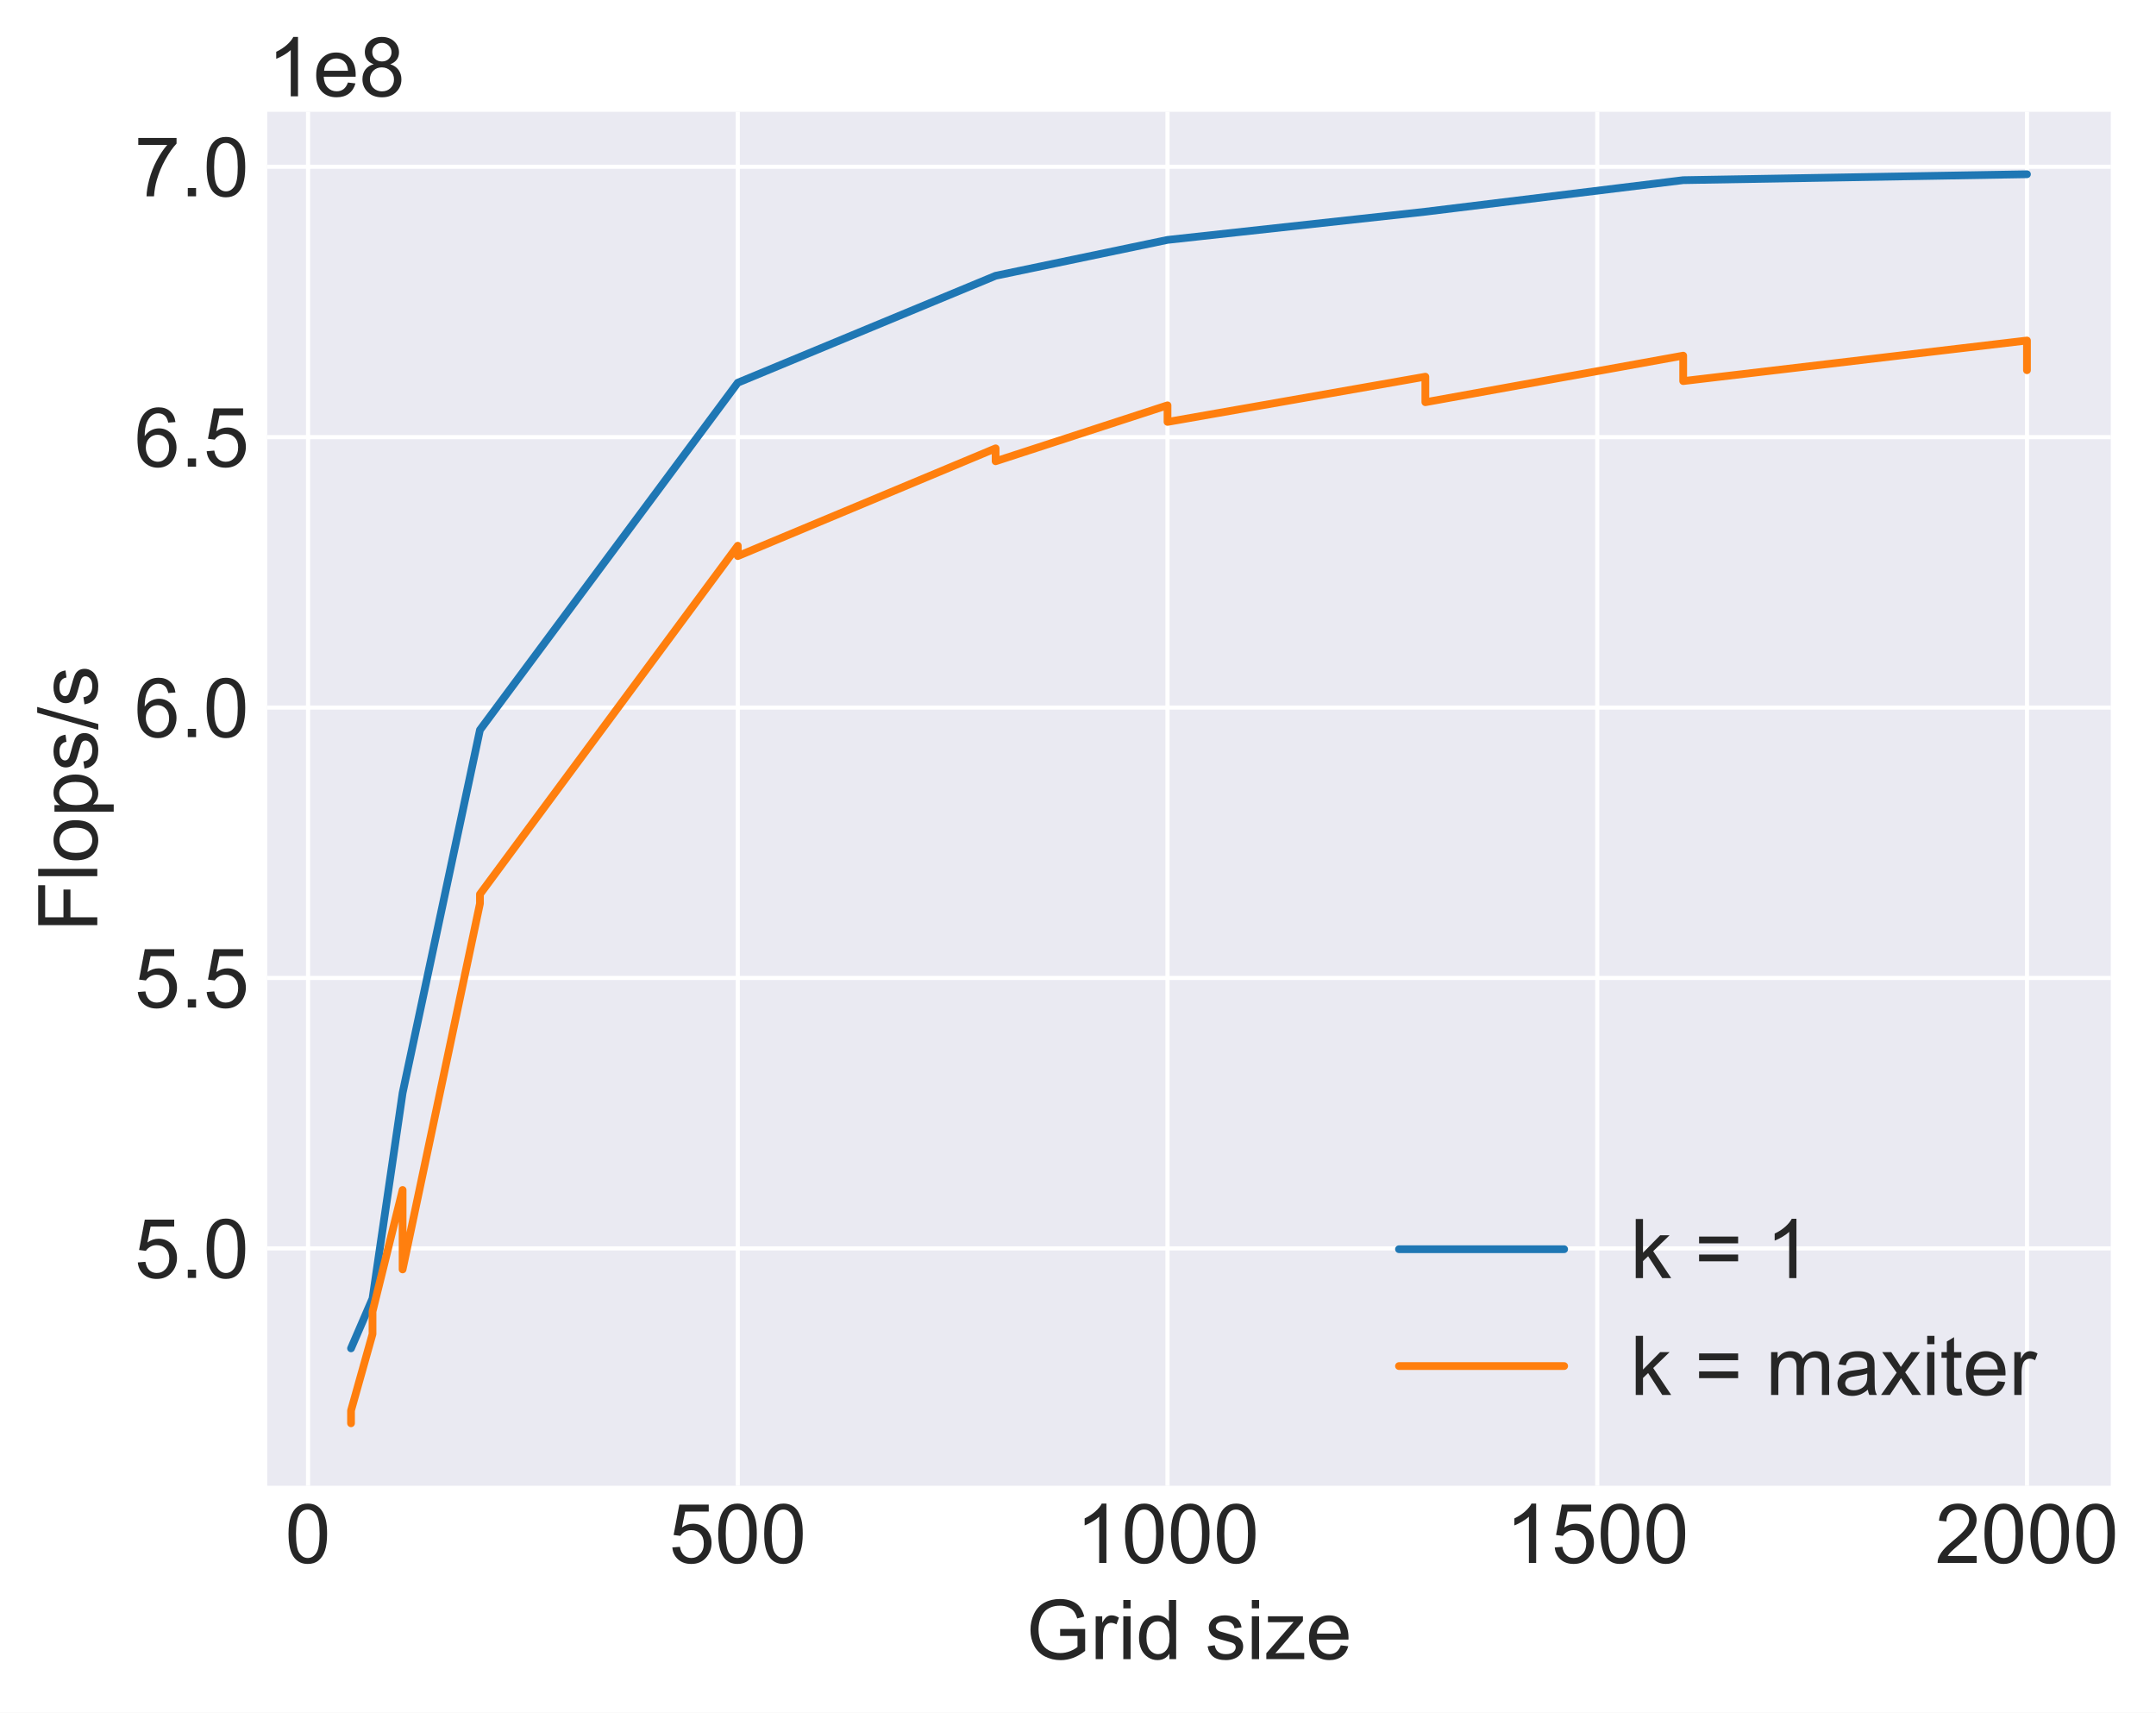
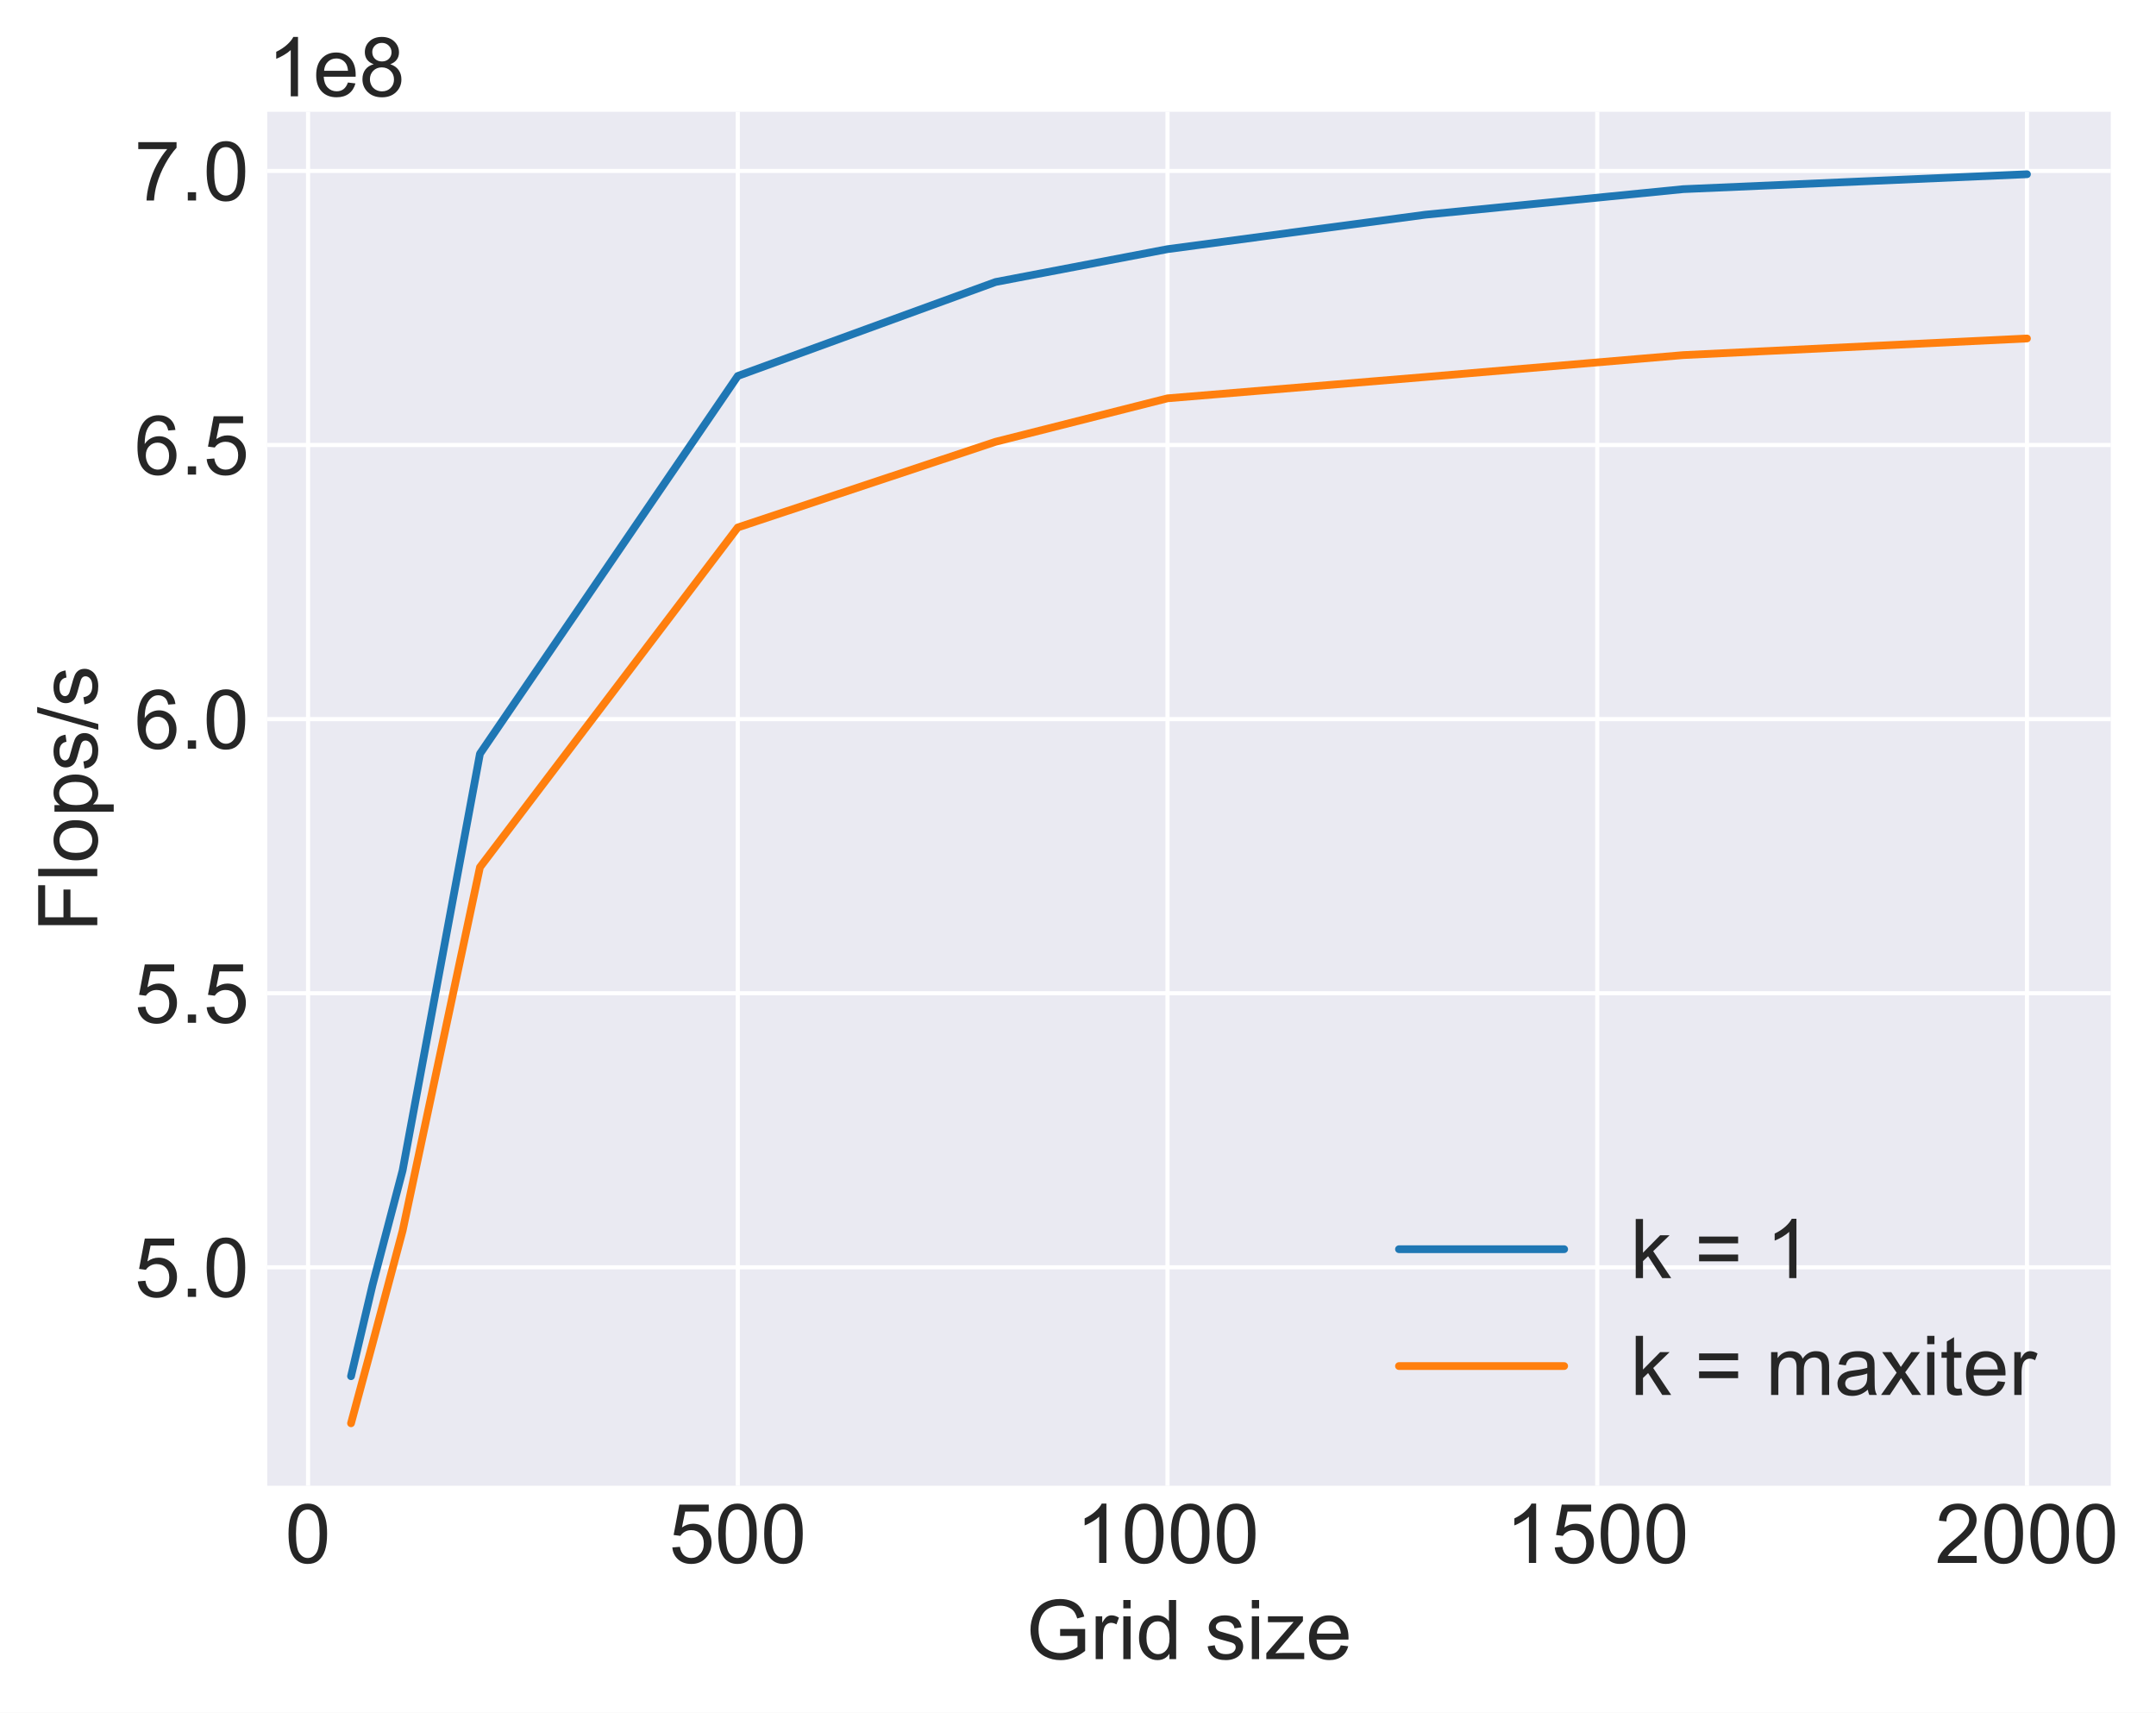
<svg xmlns="http://www.w3.org/2000/svg" xmlns:xlink="http://www.w3.org/1999/xlink" width="417.65pt" height="331.729pt" viewBox="0 0 417.65 331.729" version="1.1">
  <defs>
    <style type="text/css">*{stroke-linejoin: round; stroke-linecap: butt}</style>
  </defs>
  <g id="figure_1">
    <g id="patch_1">
      <path d="M 0 331.729  L 417.65 331.729  L 417.65 0  L 0 0  z " style="fill: #ffffff" />
    </g>
    <g id="axes_1">
      <g id="patch_2">
        <path d="M 51.767 287.764  L 408.887 287.764  L 408.887 21.652  L 51.767 21.652  z " style="fill: #eaeaf2" />
      </g>
      <g id="matplotlib.axis_1">
        <g id="xtick_1">
          <g id="line2d_1">
-             <path d="M 59.676 287.764  L 59.676 21.652  " clip-path="url(#p657a8762e8)" style="fill: none; stroke: #ffffff; stroke-width: 0.8; stroke-linecap: round" />
+             <path d="M 59.676 287.764  L 59.676 21.652  " clip-path="url(#p8590d8cb42)" style="fill: none; stroke: #ffffff; stroke-width: 0.8; stroke-linecap: round" />
          </g>
          <g id="line2d_2" />
          <g id="text_1">
            <g style="fill: #262626" transform="translate(55.227 302.717) scale(0.16 -0.16)">
              <defs>
                <path id="ArialMT-30" d="M 266 2259  Q 266 3072 433 3567  Q 600 4063 929 4331  Q 1259 4600 1759 4600  Q 2128 4600 2406 4451  Q 2684 4303 2865 4023  Q 3047 3744 3150 3342  Q 3253 2941 3253 2259  Q 3253 1453 3087 958  Q 2922 463 2592 192  Q 2263 -78 1759 -78  Q 1097 -78 719 397  Q 266 969 266 2259  z M 844 2259  Q 844 1131 1108 757  Q 1372 384 1759 384  Q 2147 384 2411 759  Q 2675 1134 2675 2259  Q 2675 3391 2411 3762  Q 2147 4134 1753 4134  Q 1366 4134 1134 3806  Q 844 3388 844 2259  z " transform="scale(0.015625)" />
              </defs>
              <use xlink:href="#ArialMT-30" />
            </g>
          </g>
        </g>
        <g id="xtick_2">
          <g id="line2d_3">
-             <path d="M 142.921 287.764  L 142.921 21.652  " clip-path="url(#p657a8762e8)" style="fill: none; stroke: #ffffff; stroke-width: 0.8; stroke-linecap: round" />
+             <path d="M 142.921 287.764  L 142.921 21.652  " clip-path="url(#p8590d8cb42)" style="fill: none; stroke: #ffffff; stroke-width: 0.8; stroke-linecap: round" />
          </g>
          <g id="line2d_4" />
          <g id="text_2">
            <g style="fill: #262626" transform="translate(129.5743 302.717) scale(0.16 -0.16)">
              <defs>
                <path id="ArialMT-35" d="M 266 1200  L 856 1250  Q 922 819 1161 601  Q 1400 384 1738 384  Q 2144 384 2425 690  Q 2706 997 2706 1503  Q 2706 1984 2436 2262  Q 2166 2541 1728 2541  Q 1456 2541 1237 2417  Q 1019 2294 894 2097  L 366 2166  L 809 4519  L 3088 4519  L 3088 3981  L 1259 3981  L 1013 2750  Q 1425 3038 1878 3038  Q 2478 3038 2890 2622  Q 3303 2206 3303 1553  Q 3303 931 2941 478  Q 2500 -78 1738 -78  Q 1113 -78 717 272  Q 322 622 266 1200  z " transform="scale(0.015625)" />
              </defs>
              <use xlink:href="#ArialMT-35" />
              <use xlink:href="#ArialMT-30" x="55.615" />
              <use xlink:href="#ArialMT-30" x="111.23" />
            </g>
          </g>
        </g>
        <g id="xtick_3">
          <g id="line2d_5">
-             <path d="M 226.165 287.764  L 226.165 21.652  " clip-path="url(#p657a8762e8)" style="fill: none; stroke: #ffffff; stroke-width: 0.8; stroke-linecap: round" />
+             <path d="M 226.165 287.764  L 226.165 21.652  " clip-path="url(#p8590d8cb42)" style="fill: none; stroke: #ffffff; stroke-width: 0.8; stroke-linecap: round" />
          </g>
          <g id="line2d_6" />
          <g id="text_3">
            <g style="fill: #262626" transform="translate(208.3703 302.717) scale(0.16 -0.16)">
              <defs>
                <path id="ArialMT-31" d="M 2384 0  L 1822 0  L 1822 3584  Q 1619 3391 1289 3197  Q 959 3003 697 2906  L 697 3450  Q 1169 3672 1522 3987  Q 1875 4303 2022 4600  L 2384 4600  L 2384 0  z " transform="scale(0.015625)" />
              </defs>
              <use xlink:href="#ArialMT-31" />
              <use xlink:href="#ArialMT-30" x="55.615" />
              <use xlink:href="#ArialMT-30" x="111.23" />
              <use xlink:href="#ArialMT-30" x="166.846" />
            </g>
          </g>
        </g>
        <g id="xtick_4">
          <g id="line2d_7">
-             <path d="M 309.41 287.764  L 309.41 21.652  " clip-path="url(#p657a8762e8)" style="fill: none; stroke: #ffffff; stroke-width: 0.8; stroke-linecap: round" />
+             <path d="M 309.41 287.764  L 309.41 21.652  " clip-path="url(#p8590d8cb42)" style="fill: none; stroke: #ffffff; stroke-width: 0.8; stroke-linecap: round" />
          </g>
          <g id="line2d_8" />
          <g id="text_4">
            <g style="fill: #262626" transform="translate(291.615 302.717) scale(0.16 -0.16)">
              <use xlink:href="#ArialMT-31" />
              <use xlink:href="#ArialMT-35" x="55.615" />
              <use xlink:href="#ArialMT-30" x="111.23" />
              <use xlink:href="#ArialMT-30" x="166.846" />
            </g>
          </g>
        </g>
        <g id="xtick_5">
          <g id="line2d_9">
-             <path d="M 392.655 287.764  L 392.655 21.652  " clip-path="url(#p657a8762e8)" style="fill: none; stroke: #ffffff; stroke-width: 0.8; stroke-linecap: round" />
+             <path d="M 392.655 287.764  L 392.655 21.652  " clip-path="url(#p8590d8cb42)" style="fill: none; stroke: #ffffff; stroke-width: 0.8; stroke-linecap: round" />
          </g>
          <g id="line2d_10" />
          <g id="text_5">
            <g style="fill: #262626" transform="translate(374.8598 302.717) scale(0.16 -0.16)">
              <defs>
                <path id="ArialMT-32" d="M 3222 541  L 3222 0  L 194 0  Q 188 203 259 391  Q 375 700 629 1000  Q 884 1300 1366 1694  Q 2113 2306 2375 2664  Q 2638 3022 2638 3341  Q 2638 3675 2398 3904  Q 2159 4134 1775 4134  Q 1369 4134 1125 3890  Q 881 3647 878 3216  L 300 3275  Q 359 3922 746 4261  Q 1134 4600 1788 4600  Q 2447 4600 2831 4234  Q 3216 3869 3216 3328  Q 3216 3053 3103 2787  Q 2991 2522 2730 2228  Q 2469 1934 1863 1422  Q 1356 997 1212 845  Q 1069 694 975 541  L 3222 541  z " transform="scale(0.015625)" />
              </defs>
              <use xlink:href="#ArialMT-32" />
              <use xlink:href="#ArialMT-30" x="55.615" />
              <use xlink:href="#ArialMT-30" x="111.23" />
              <use xlink:href="#ArialMT-30" x="166.846" />
            </g>
          </g>
        </g>
        <g id="text_6">
          <g style="fill: #262626" transform="translate(198.7663 321.3495) scale(0.16 -0.16)">
            <defs>
              <path id="ArialMT-47" d="M 2638 1797  L 2638 2334  L 4578 2338  L 4578 638  Q 4131 281 3656 101  Q 3181 -78 2681 -78  Q 2006 -78 1454 211  Q 903 500 622 1047  Q 341 1594 341 2269  Q 341 2938 620 3517  Q 900 4097 1425 4378  Q 1950 4659 2634 4659  Q 3131 4659 3532 4498  Q 3934 4338 4162 4050  Q 4391 3763 4509 3300  L 3963 3150  Q 3859 3500 3706 3700  Q 3553 3900 3268 4020  Q 2984 4141 2638 4141  Q 2222 4141 1919 4014  Q 1616 3888 1430 3681  Q 1244 3475 1141 3228  Q 966 2803 966 2306  Q 966 1694 1177 1281  Q 1388 869 1791 669  Q 2194 469 2647 469  Q 3041 469 3416 620  Q 3791 772 3984 944  L 3984 1797  L 2638 1797  z " transform="scale(0.015625)" />
              <path id="ArialMT-72" d="M 416 0  L 416 3319  L 922 3319  L 922 2816  Q 1116 3169 1280 3281  Q 1444 3394 1641 3394  Q 1925 3394 2219 3213  L 2025 2691  Q 1819 2813 1613 2813  Q 1428 2813 1281 2702  Q 1134 2591 1072 2394  Q 978 2094 978 1738  L 978 0  L 416 0  z " transform="scale(0.015625)" />
              <path id="ArialMT-69" d="M 425 3934  L 425 4581  L 988 4581  L 988 3934  L 425 3934  z M 425 0  L 425 3319  L 988 3319  L 988 0  L 425 0  z " transform="scale(0.015625)" />
              <path id="ArialMT-64" d="M 2575 0  L 2575 419  Q 2259 -75 1647 -75  Q 1250 -75 917 144  Q 584 363 401 755  Q 219 1147 219 1656  Q 219 2153 384 2558  Q 550 2963 881 3178  Q 1213 3394 1622 3394  Q 1922 3394 2156 3267  Q 2391 3141 2538 2938  L 2538 4581  L 3097 4581  L 3097 0  L 2575 0  z M 797 1656  Q 797 1019 1065 703  Q 1334 388 1700 388  Q 2069 388 2326 689  Q 2584 991 2584 1609  Q 2584 2291 2321 2609  Q 2059 2928 1675 2928  Q 1300 2928 1048 2622  Q 797 2316 797 1656  z " transform="scale(0.015625)" />
              <path id="ArialMT-20" transform="scale(0.015625)" />
              <path id="ArialMT-73" d="M 197 991  L 753 1078  Q 800 744 1014 566  Q 1228 388 1613 388  Q 2000 388 2187 545  Q 2375 703 2375 916  Q 2375 1106 2209 1216  Q 2094 1291 1634 1406  Q 1016 1563 777 1677  Q 538 1791 414 1992  Q 291 2194 291 2438  Q 291 2659 392 2848  Q 494 3038 669 3163  Q 800 3259 1026 3326  Q 1253 3394 1513 3394  Q 1903 3394 2198 3281  Q 2494 3169 2634 2976  Q 2775 2784 2828 2463  L 2278 2388  Q 2241 2644 2061 2787  Q 1881 2931 1553 2931  Q 1166 2931 1000 2803  Q 834 2675 834 2503  Q 834 2394 903 2306  Q 972 2216 1119 2156  Q 1203 2125 1616 2013  Q 2213 1853 2448 1751  Q 2684 1650 2818 1456  Q 2953 1263 2953 975  Q 2953 694 2789 445  Q 2625 197 2315 61  Q 2006 -75 1616 -75  Q 969 -75 630 194  Q 291 463 197 991  z " transform="scale(0.015625)" />
              <path id="ArialMT-7a" d="M 125 0  L 125 456  L 2238 2881  Q 1878 2863 1603 2863  L 250 2863  L 250 3319  L 2963 3319  L 2963 2947  L 1166 841  L 819 456  Q 1197 484 1528 484  L 3063 484  L 3063 0  L 125 0  z " transform="scale(0.015625)" />
              <path id="ArialMT-65" d="M 2694 1069  L 3275 997  Q 3138 488 2766 206  Q 2394 -75 1816 -75  Q 1088 -75 661 373  Q 234 822 234 1631  Q 234 2469 665 2931  Q 1097 3394 1784 3394  Q 2450 3394 2872 2941  Q 3294 2488 3294 1666  Q 3294 1616 3291 1516  L 816 1516  Q 847 969 1125 678  Q 1403 388 1819 388  Q 2128 388 2347 550  Q 2566 713 2694 1069  z M 847 1978  L 2700 1978  Q 2663 2397 2488 2606  Q 2219 2931 1791 2931  Q 1403 2931 1139 2672  Q 875 2413 847 1978  z " transform="scale(0.015625)" />
            </defs>
            <use xlink:href="#ArialMT-47" />
            <use xlink:href="#ArialMT-72" x="77.783" />
            <use xlink:href="#ArialMT-69" x="111.084" />
            <use xlink:href="#ArialMT-64" x="133.301" />
            <use xlink:href="#ArialMT-20" x="188.916" />
            <use xlink:href="#ArialMT-73" x="216.699" />
            <use xlink:href="#ArialMT-69" x="266.699" />
            <use xlink:href="#ArialMT-7a" x="288.916" />
            <use xlink:href="#ArialMT-65" x="338.916" />
          </g>
        </g>
      </g>
      <g id="matplotlib.axis_2">
        <g id="ytick_1">
          <g id="line2d_11">
-             <path d="M 51.767 241.79  L 408.887 241.79  " clip-path="url(#p657a8762e8)" style="fill: none; stroke: #ffffff; stroke-width: 0.8; stroke-linecap: round" />
+             <path d="M 51.767 245.458  L 408.887 245.458  " clip-path="url(#p8590d8cb42)" style="fill: none; stroke: #ffffff; stroke-width: 0.8; stroke-linecap: round" />
          </g>
          <g id="line2d_12" />
          <g id="text_7">
-             <g style="fill: #262626" transform="translate(26.0275 247.5165) scale(0.16 -0.16)">
+             <g style="fill: #262626" transform="translate(26.0275 251.1841) scale(0.16 -0.16)">
              <defs>
                <path id="ArialMT-2e" d="M 581 0  L 581 641  L 1222 641  L 1222 0  L 581 0  z " transform="scale(0.015625)" />
              </defs>
              <use xlink:href="#ArialMT-35" />
              <use xlink:href="#ArialMT-2e" x="55.615" />
              <use xlink:href="#ArialMT-30" x="83.398" />
            </g>
          </g>
        </g>
        <g id="ytick_2">
          <g id="line2d_13">
-             <path d="M 51.767 189.416  L 408.887 189.416  " clip-path="url(#p657a8762e8)" style="fill: none; stroke: #ffffff; stroke-width: 0.8; stroke-linecap: round" />
+             <path d="M 51.767 192.37  L 408.887 192.37  " clip-path="url(#p8590d8cb42)" style="fill: none; stroke: #ffffff; stroke-width: 0.8; stroke-linecap: round" />
          </g>
          <g id="line2d_14" />
          <g id="text_8">
-             <g style="fill: #262626" transform="translate(26.0275 195.1426) scale(0.16 -0.16)">
+             <g style="fill: #262626" transform="translate(26.0275 198.0961) scale(0.16 -0.16)">
              <use xlink:href="#ArialMT-35" />
              <use xlink:href="#ArialMT-2e" x="55.615" />
              <use xlink:href="#ArialMT-35" x="83.398" />
            </g>
          </g>
        </g>
        <g id="ytick_3">
          <g id="line2d_15">
-             <path d="M 51.767 137.043  L 408.887 137.043  " clip-path="url(#p657a8762e8)" style="fill: none; stroke: #ffffff; stroke-width: 0.8; stroke-linecap: round" />
+             <path d="M 51.767 139.282  L 408.887 139.282  " clip-path="url(#p8590d8cb42)" style="fill: none; stroke: #ffffff; stroke-width: 0.8; stroke-linecap: round" />
          </g>
          <g id="line2d_16" />
          <g id="text_9">
-             <g style="fill: #262626" transform="translate(26.0275 142.7688) scale(0.16 -0.16)">
+             <g style="fill: #262626" transform="translate(26.0275 145.008) scale(0.16 -0.16)">
              <defs>
                <path id="ArialMT-36" d="M 3184 3459  L 2625 3416  Q 2550 3747 2413 3897  Q 2184 4138 1850 4138  Q 1581 4138 1378 3988  Q 1113 3794 959 3422  Q 806 3050 800 2363  Q 1003 2672 1297 2822  Q 1591 2972 1913 2972  Q 2475 2972 2870 2558  Q 3266 2144 3266 1488  Q 3266 1056 3080 686  Q 2894 316 2569 119  Q 2244 -78 1831 -78  Q 1128 -78 684 439  Q 241 956 241 2144  Q 241 3472 731 4075  Q 1159 4600 1884 4600  Q 2425 4600 2770 4297  Q 3116 3994 3184 3459  z M 888 1484  Q 888 1194 1011 928  Q 1134 663 1356 523  Q 1578 384 1822 384  Q 2178 384 2434 671  Q 2691 959 2691 1453  Q 2691 1928 2437 2201  Q 2184 2475 1800 2475  Q 1419 2475 1153 2201  Q 888 1928 888 1484  z " transform="scale(0.015625)" />
              </defs>
              <use xlink:href="#ArialMT-36" />
              <use xlink:href="#ArialMT-2e" x="55.615" />
              <use xlink:href="#ArialMT-30" x="83.398" />
            </g>
          </g>
        </g>
        <g id="ytick_4">
          <g id="line2d_17">
-             <path d="M 51.767 84.669  L 408.887 84.669  " clip-path="url(#p657a8762e8)" style="fill: none; stroke: #ffffff; stroke-width: 0.8; stroke-linecap: round" />
+             <path d="M 51.767 86.194  L 408.887 86.194  " clip-path="url(#p8590d8cb42)" style="fill: none; stroke: #ffffff; stroke-width: 0.8; stroke-linecap: round" />
          </g>
          <g id="line2d_18" />
          <g id="text_10">
-             <g style="fill: #262626" transform="translate(26.0275 90.39492) scale(0.16 -0.16)">
+             <g style="fill: #262626" transform="translate(26.0275 91.91992) scale(0.16 -0.16)">
              <use xlink:href="#ArialMT-36" />
              <use xlink:href="#ArialMT-2e" x="55.615" />
              <use xlink:href="#ArialMT-35" x="83.398" />
            </g>
          </g>
        </g>
        <g id="ytick_5">
          <g id="line2d_19">
-             <path d="M 51.767 32.295  L 408.887 32.295  " clip-path="url(#p657a8762e8)" style="fill: none; stroke: #ffffff; stroke-width: 0.8; stroke-linecap: round" />
+             <path d="M 51.767 33.106  L 408.887 33.106  " clip-path="url(#p8590d8cb42)" style="fill: none; stroke: #ffffff; stroke-width: 0.8; stroke-linecap: round" />
          </g>
          <g id="line2d_20" />
          <g id="text_11">
-             <g style="fill: #262626" transform="translate(26.0275 38.02106) scale(0.16 -0.16)">
+             <g style="fill: #262626" transform="translate(26.0275 38.83185) scale(0.16 -0.16)">
              <defs>
                <path id="ArialMT-37" d="M 303 3981  L 303 4522  L 3269 4522  L 3269 4084  Q 2831 3619 2401 2847  Q 1972 2075 1738 1259  Q 1569 684 1522 0  L 944 0  Q 953 541 1156 1306  Q 1359 2072 1739 2783  Q 2119 3494 2547 3981  L 303 3981  z " transform="scale(0.015625)" />
              </defs>
              <use xlink:href="#ArialMT-37" />
              <use xlink:href="#ArialMT-2e" x="55.615" />
              <use xlink:href="#ArialMT-30" x="83.398" />
            </g>
          </g>
        </g>
        <g id="text_12">
          <g style="fill: #262626" transform="translate(18.8475 180.4923) rotate(-90) scale(0.16 -0.16)">
            <defs>
              <path id="ArialMT-46" d="M 525 0  L 525 4581  L 3616 4581  L 3616 4041  L 1131 4041  L 1131 2622  L 3281 2622  L 3281 2081  L 1131 2081  L 1131 0  L 525 0  z " transform="scale(0.015625)" />
              <path id="ArialMT-6c" d="M 409 0  L 409 4581  L 972 4581  L 972 0  L 409 0  z " transform="scale(0.015625)" />
              <path id="ArialMT-6f" d="M 213 1659  Q 213 2581 725 3025  Q 1153 3394 1769 3394  Q 2453 3394 2887 2945  Q 3322 2497 3322 1706  Q 3322 1066 3130 698  Q 2938 331 2570 128  Q 2203 -75 1769 -75  Q 1072 -75 642 372  Q 213 819 213 1659  z M 791 1659  Q 791 1022 1069 705  Q 1347 388 1769 388  Q 2188 388 2466 706  Q 2744 1025 2744 1678  Q 2744 2294 2464 2611  Q 2184 2928 1769 2928  Q 1347 2928 1069 2612  Q 791 2297 791 1659  z " transform="scale(0.015625)" />
              <path id="ArialMT-70" d="M 422 -1272  L 422 3319  L 934 3319  L 934 2888  Q 1116 3141 1344 3267  Q 1572 3394 1897 3394  Q 2322 3394 2647 3175  Q 2972 2956 3137 2557  Q 3303 2159 3303 1684  Q 3303 1175 3120 767  Q 2938 359 2589 142  Q 2241 -75 1856 -75  Q 1575 -75 1351 44  Q 1128 163 984 344  L 984 -1272  L 422 -1272  z M 931 1641  Q 931 1000 1190 694  Q 1450 388 1819 388  Q 2194 388 2461 705  Q 2728 1022 2728 1688  Q 2728 2322 2467 2637  Q 2206 2953 1844 2953  Q 1484 2953 1207 2617  Q 931 2281 931 1641  z " transform="scale(0.015625)" />
              <path id="ArialMT-2f" d="M 0 -78  L 1328 4659  L 1778 4659  L 453 -78  L 0 -78  z " transform="scale(0.015625)" />
            </defs>
            <use xlink:href="#ArialMT-46" />
            <use xlink:href="#ArialMT-6c" x="61.084" />
            <use xlink:href="#ArialMT-6f" x="83.301" />
            <use xlink:href="#ArialMT-70" x="138.916" />
            <use xlink:href="#ArialMT-73" x="194.531" />
            <use xlink:href="#ArialMT-2f" x="244.531" />
            <use xlink:href="#ArialMT-73" x="272.314" />
          </g>
        </g>
        <g id="text_13">
          <g style="fill: #262626" transform="translate(51.7675 18.6525) scale(0.16 -0.16)">
            <defs>
              <path id="ArialMT-38" d="M 1131 2484  Q 781 2613 612 2850  Q 444 3088 444 3419  Q 444 3919 803 4259  Q 1163 4600 1759 4600  Q 2359 4600 2725 4251  Q 3091 3903 3091 3403  Q 3091 3084 2923 2848  Q 2756 2613 2416 2484  Q 2838 2347 3058 2040  Q 3278 1734 3278 1309  Q 3278 722 2862 322  Q 2447 -78 1769 -78  Q 1091 -78 675 323  Q 259 725 259 1325  Q 259 1772 486 2073  Q 713 2375 1131 2484  z M 1019 3438  Q 1019 3113 1228 2906  Q 1438 2700 1772 2700  Q 2097 2700 2305 2904  Q 2513 3109 2513 3406  Q 2513 3716 2298 3927  Q 2084 4138 1766 4138  Q 1444 4138 1231 3931  Q 1019 3725 1019 3438  z M 838 1322  Q 838 1081 952 856  Q 1066 631 1291 507  Q 1516 384 1775 384  Q 2178 384 2440 643  Q 2703 903 2703 1303  Q 2703 1709 2433 1975  Q 2163 2241 1756 2241  Q 1359 2241 1098 1978  Q 838 1716 838 1322  z " transform="scale(0.015625)" />
            </defs>
            <use xlink:href="#ArialMT-31" />
            <use xlink:href="#ArialMT-65" x="55.615" />
            <use xlink:href="#ArialMT-38" x="111.23" />
          </g>
        </g>
      </g>
      <g id="line2d_21">
-         <path d="M 68 261.156  L 72.162 251.515  L 77.99 211.687  L 92.974 141.379  L 142.921 74.123  L 192.867 53.411  L 226.165 46.464  L 276.112 41.007  L 326.059 34.895  L 392.655 33.748  " clip-path="url(#p657a8762e8)" style="fill: none; stroke: #1f77b4; stroke-width: 1.5; stroke-linecap: round" />
+         <path d="M 68 266.553  L 72.162 248.894  L 77.99 226.697  L 92.974 145.99  L 142.921 72.819  L 192.867 54.618  L 226.165 48.257  L 276.112 41.584  L 326.059 36.634  L 392.655 33.748  " clip-path="url(#p8590d8cb42)" style="fill: none; stroke: #1f77b4; stroke-width: 1.5; stroke-linecap: round" />
      </g>
      <g id="line2d_22">
-         <path d="M 68 275.668  L 68 273.202  L 72.162 258.387  L 72.162 254.03  L 77.99 230.479  L 77.99 245.87  L 92.974 175.004  L 92.974 173.194  L 142.921 105.696  L 142.921 107.705  L 192.867 86.837  L 192.867 89.339  L 226.165 78.504  L 226.165 81.719  L 276.112 72.958  L 276.112 77.903  L 326.059 68.882  L 326.059 73.81  L 392.655 65.952  L 392.655 71.707  " clip-path="url(#p657a8762e8)" style="fill: none; stroke: #ff7f0e; stroke-width: 1.5; stroke-linecap: round" />
+         <path d="M 68 275.668  L 72.162 260.249  L 77.99 238.385  L 92.974 167.969  L 142.921 102.157  L 192.867 85.564  L 226.165 77.149  L 276.112 73.016  L 326.059 68.777  L 392.655 65.56  " clip-path="url(#p8590d8cb42)" style="fill: none; stroke: #ff7f0e; stroke-width: 1.5; stroke-linecap: round" />
      </g>
      <g id="patch_3">
        <path d="M 51.767 287.764  L 51.767 21.652  " style="fill: none" />
      </g>
      <g id="patch_4">
        <path d="M 408.887 287.764  L 408.887 21.652  " style="fill: none" />
      </g>
      <g id="patch_5">
        <path d="M 51.767 287.764  L 408.887 287.764  " style="fill: none" />
      </g>
      <g id="patch_6">
        <path d="M 51.767 21.652  L 408.887 21.652  " style="fill: none" />
      </g>
      <g id="legend_1">
        <g id="line2d_23">
          <path d="M 271.002 241.952  L 287.002 241.952  L 303.002 241.952  " style="fill: none; stroke: #1f77b4; stroke-width: 1.5; stroke-linecap: round" />
        </g>
        <g id="text_14">
          <g style="fill: #262626" transform="translate(315.8025 247.552) scale(0.16 -0.16)">
            <defs>
              <path id="ArialMT-6b" d="M 425 0  L 425 4581  L 988 4581  L 988 1969  L 2319 3319  L 3047 3319  L 1778 2088  L 3175 0  L 2481 0  L 1384 1697  L 988 1316  L 988 0  L 425 0  z " transform="scale(0.015625)" />
              <path id="ArialMT-3d" d="M 3381 2694  L 356 2694  L 356 3219  L 3381 3219  L 3381 2694  z M 3381 1303  L 356 1303  L 356 1828  L 3381 1828  L 3381 1303  z " transform="scale(0.015625)" />
            </defs>
            <use xlink:href="#ArialMT-6b" />
            <use xlink:href="#ArialMT-20" x="50" />
            <use xlink:href="#ArialMT-3d" x="77.783" />
            <use xlink:href="#ArialMT-20" x="136.182" />
            <use xlink:href="#ArialMT-31" x="163.965" />
          </g>
        </g>
        <g id="line2d_24">
          <path d="M 271.002 264.584  L 287.002 264.584  L 303.002 264.584  " style="fill: none; stroke: #ff7f0e; stroke-width: 1.5; stroke-linecap: round" />
        </g>
        <g id="text_15">
          <g style="fill: #262626" transform="translate(315.8025 270.1845) scale(0.16 -0.16)">
            <defs>
              <path id="ArialMT-6d" d="M 422 0  L 422 3319  L 925 3319  L 925 2853  Q 1081 3097 1340 3245  Q 1600 3394 1931 3394  Q 2300 3394 2536 3241  Q 2772 3088 2869 2813  Q 3263 3394 3894 3394  Q 4388 3394 4653 3120  Q 4919 2847 4919 2278  L 4919 0  L 4359 0  L 4359 2091  Q 4359 2428 4304 2576  Q 4250 2725 4106 2815  Q 3963 2906 3769 2906  Q 3419 2906 3187 2673  Q 2956 2441 2956 1928  L 2956 0  L 2394 0  L 2394 2156  Q 2394 2531 2256 2718  Q 2119 2906 1806 2906  Q 1569 2906 1367 2781  Q 1166 2656 1075 2415  Q 984 2175 984 1722  L 984 0  L 422 0  z " transform="scale(0.015625)" />
              <path id="ArialMT-61" d="M 2588 409  Q 2275 144 1986 34  Q 1697 -75 1366 -75  Q 819 -75 525 192  Q 231 459 231 875  Q 231 1119 342 1320  Q 453 1522 633 1644  Q 813 1766 1038 1828  Q 1203 1872 1538 1913  Q 2219 1994 2541 2106  Q 2544 2222 2544 2253  Q 2544 2597 2384 2738  Q 2169 2928 1744 2928  Q 1347 2928 1158 2789  Q 969 2650 878 2297  L 328 2372  Q 403 2725 575 2942  Q 747 3159 1072 3276  Q 1397 3394 1825 3394  Q 2250 3394 2515 3294  Q 2781 3194 2906 3042  Q 3031 2891 3081 2659  Q 3109 2516 3109 2141  L 3109 1391  Q 3109 606 3145 398  Q 3181 191 3288 0  L 2700 0  Q 2613 175 2588 409  z M 2541 1666  Q 2234 1541 1622 1453  Q 1275 1403 1131 1340  Q 988 1278 909 1158  Q 831 1038 831 891  Q 831 666 1001 516  Q 1172 366 1500 366  Q 1825 366 2078 508  Q 2331 650 2450 897  Q 2541 1088 2541 1459  L 2541 1666  z " transform="scale(0.015625)" />
              <path id="ArialMT-78" d="M 47 0  L 1259 1725  L 138 3319  L 841 3319  L 1350 2541  Q 1494 2319 1581 2169  Q 1719 2375 1834 2534  L 2394 3319  L 3066 3319  L 1919 1756  L 3153 0  L 2463 0  L 1781 1031  L 1600 1309  L 728 0  L 47 0  z " transform="scale(0.015625)" />
              <path id="ArialMT-74" d="M 1650 503  L 1731 6  Q 1494 -44 1306 -44  Q 1000 -44 831 53  Q 663 150 594 308  Q 525 466 525 972  L 525 2881  L 113 2881  L 113 3319  L 525 3319  L 525 4141  L 1084 4478  L 1084 3319  L 1650 3319  L 1650 2881  L 1084 2881  L 1084 941  Q 1084 700 1114 631  Q 1144 563 1211 522  Q 1278 481 1403 481  Q 1497 481 1650 503  z " transform="scale(0.015625)" />
            </defs>
            <use xlink:href="#ArialMT-6b" />
            <use xlink:href="#ArialMT-20" x="50" />
            <use xlink:href="#ArialMT-3d" x="77.783" />
            <use xlink:href="#ArialMT-20" x="136.182" />
            <use xlink:href="#ArialMT-6d" x="163.965" />
            <use xlink:href="#ArialMT-61" x="247.266" />
            <use xlink:href="#ArialMT-78" x="302.881" />
            <use xlink:href="#ArialMT-69" x="352.881" />
            <use xlink:href="#ArialMT-74" x="375.098" />
            <use xlink:href="#ArialMT-65" x="402.881" />
            <use xlink:href="#ArialMT-72" x="458.496" />
          </g>
        </g>
      </g>
    </g>
  </g>
  <defs>
-     <clipPath id="p657a8762e8">
+     <clipPath id="p8590d8cb42">
      <rect x="51.767" y="21.652" width="357.12" height="266.112" />
    </clipPath>
  </defs>
</svg>
